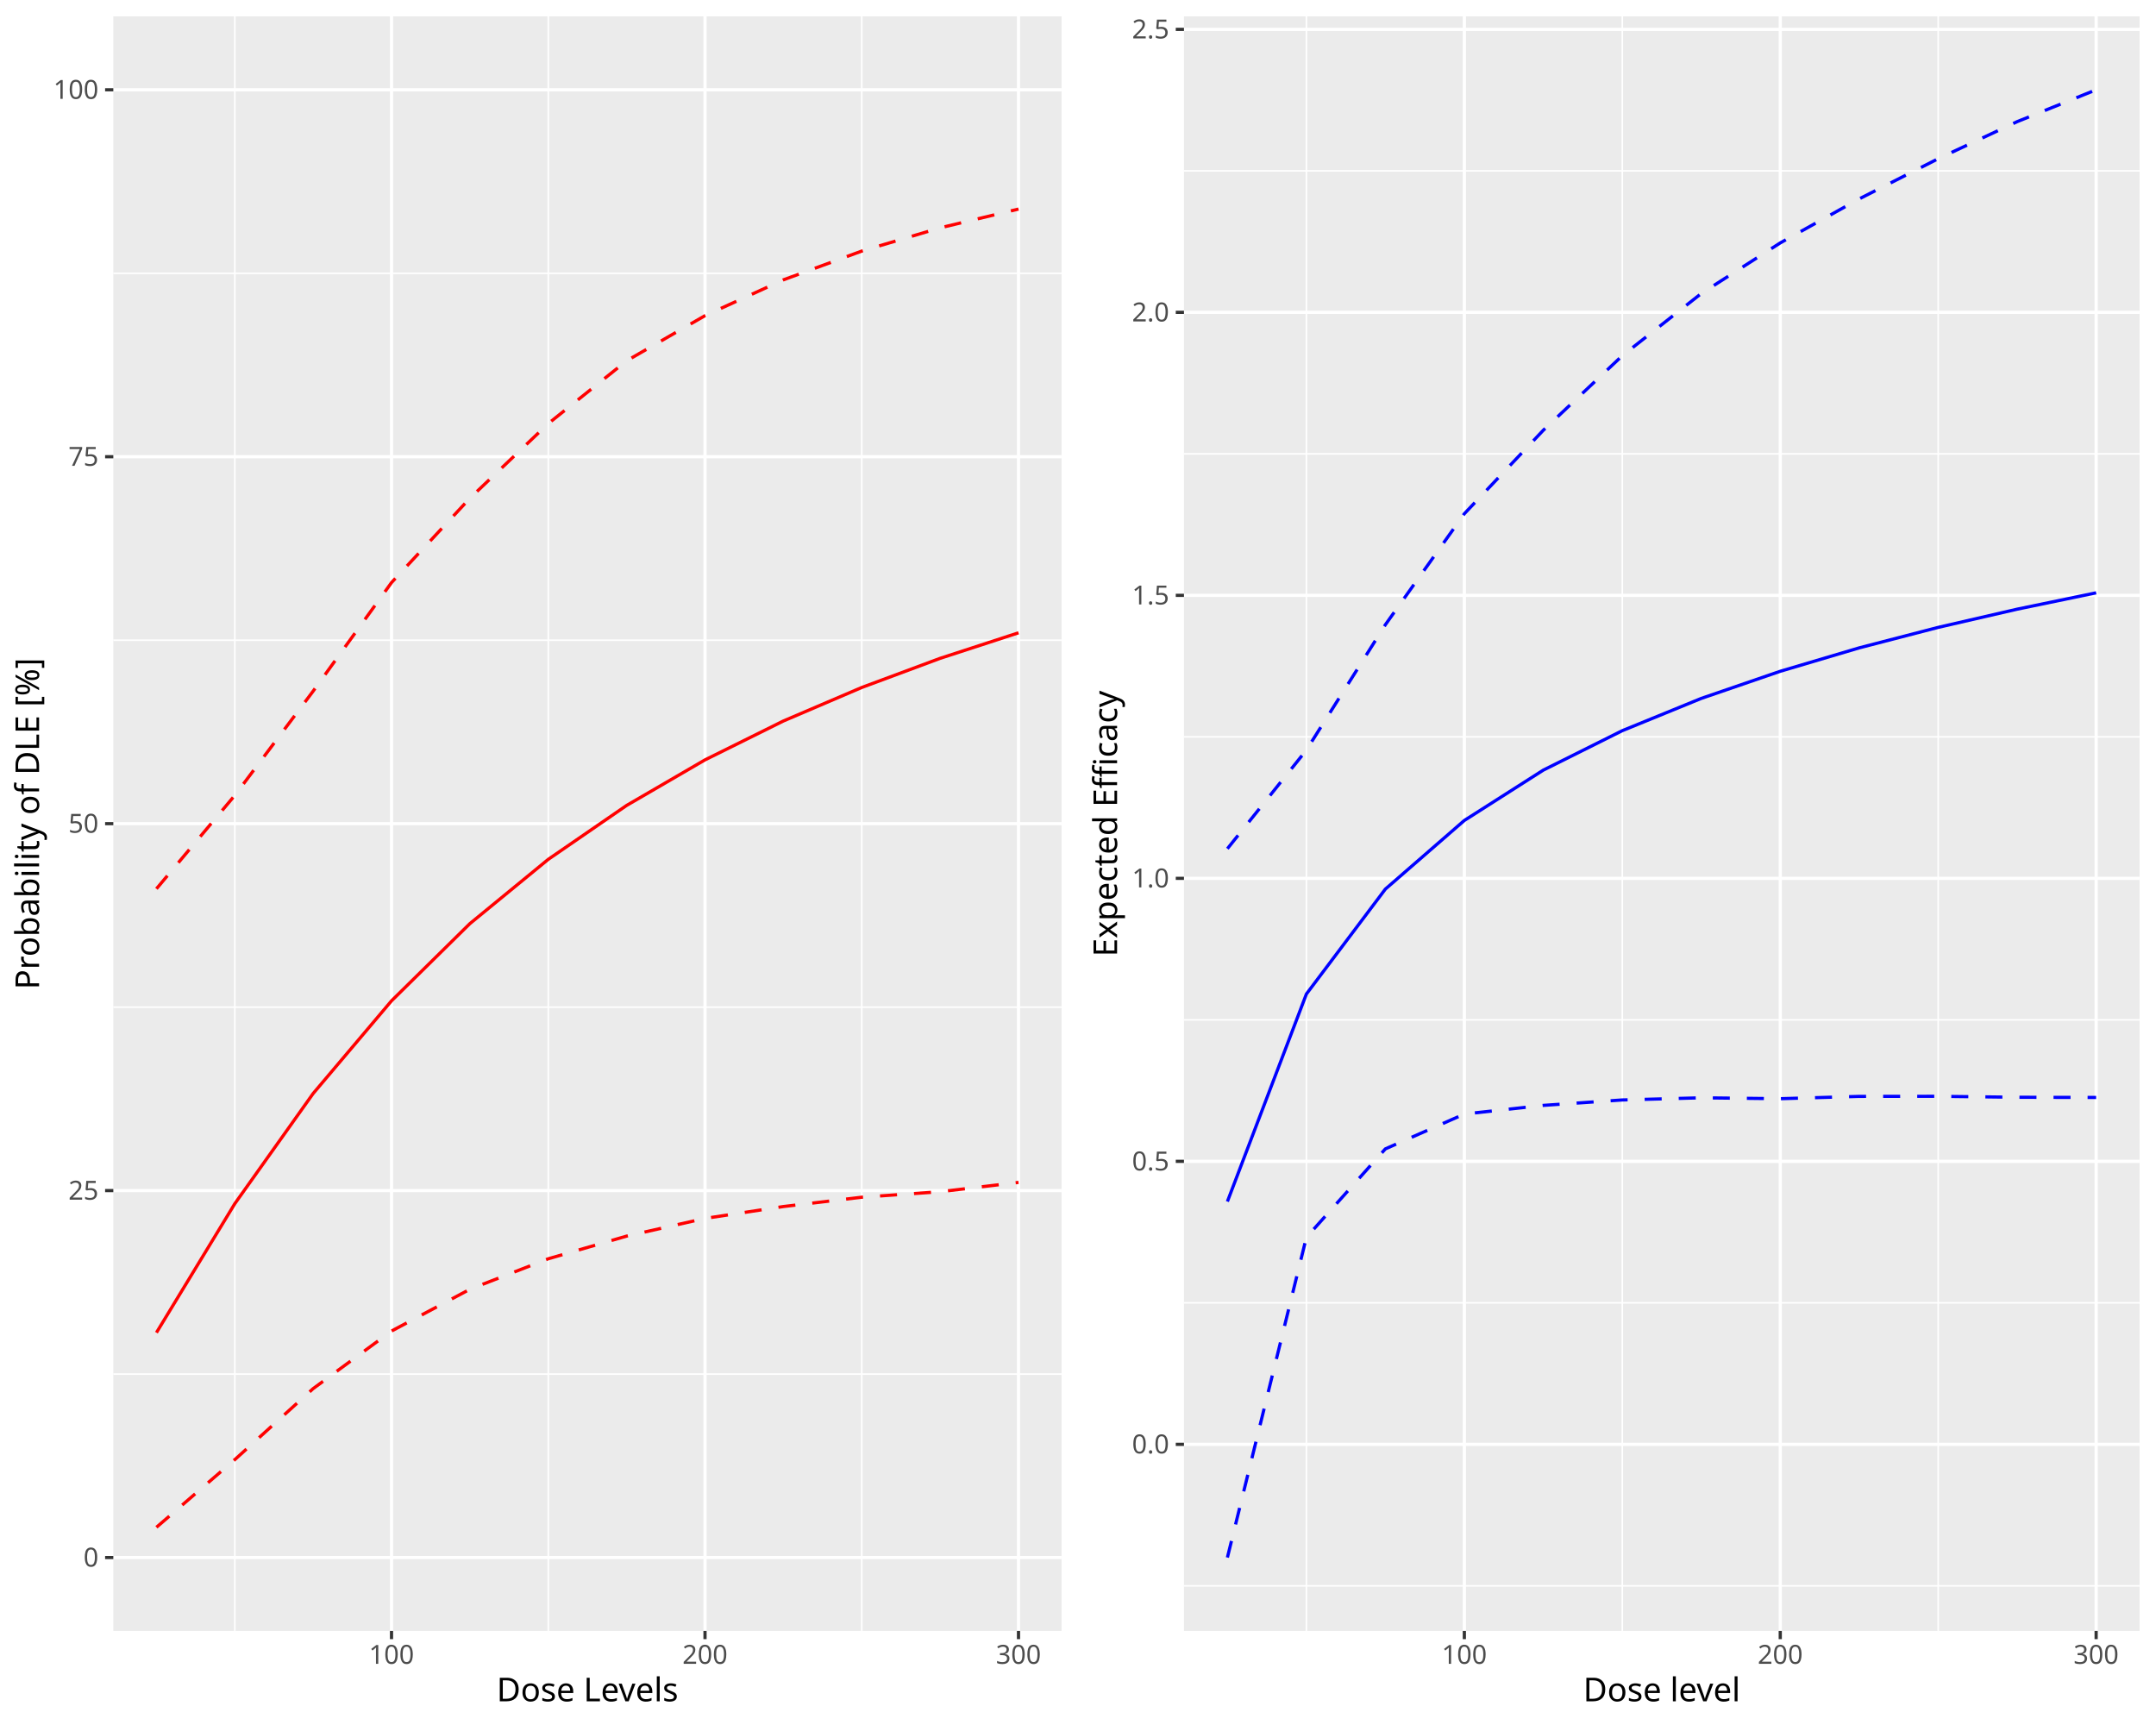
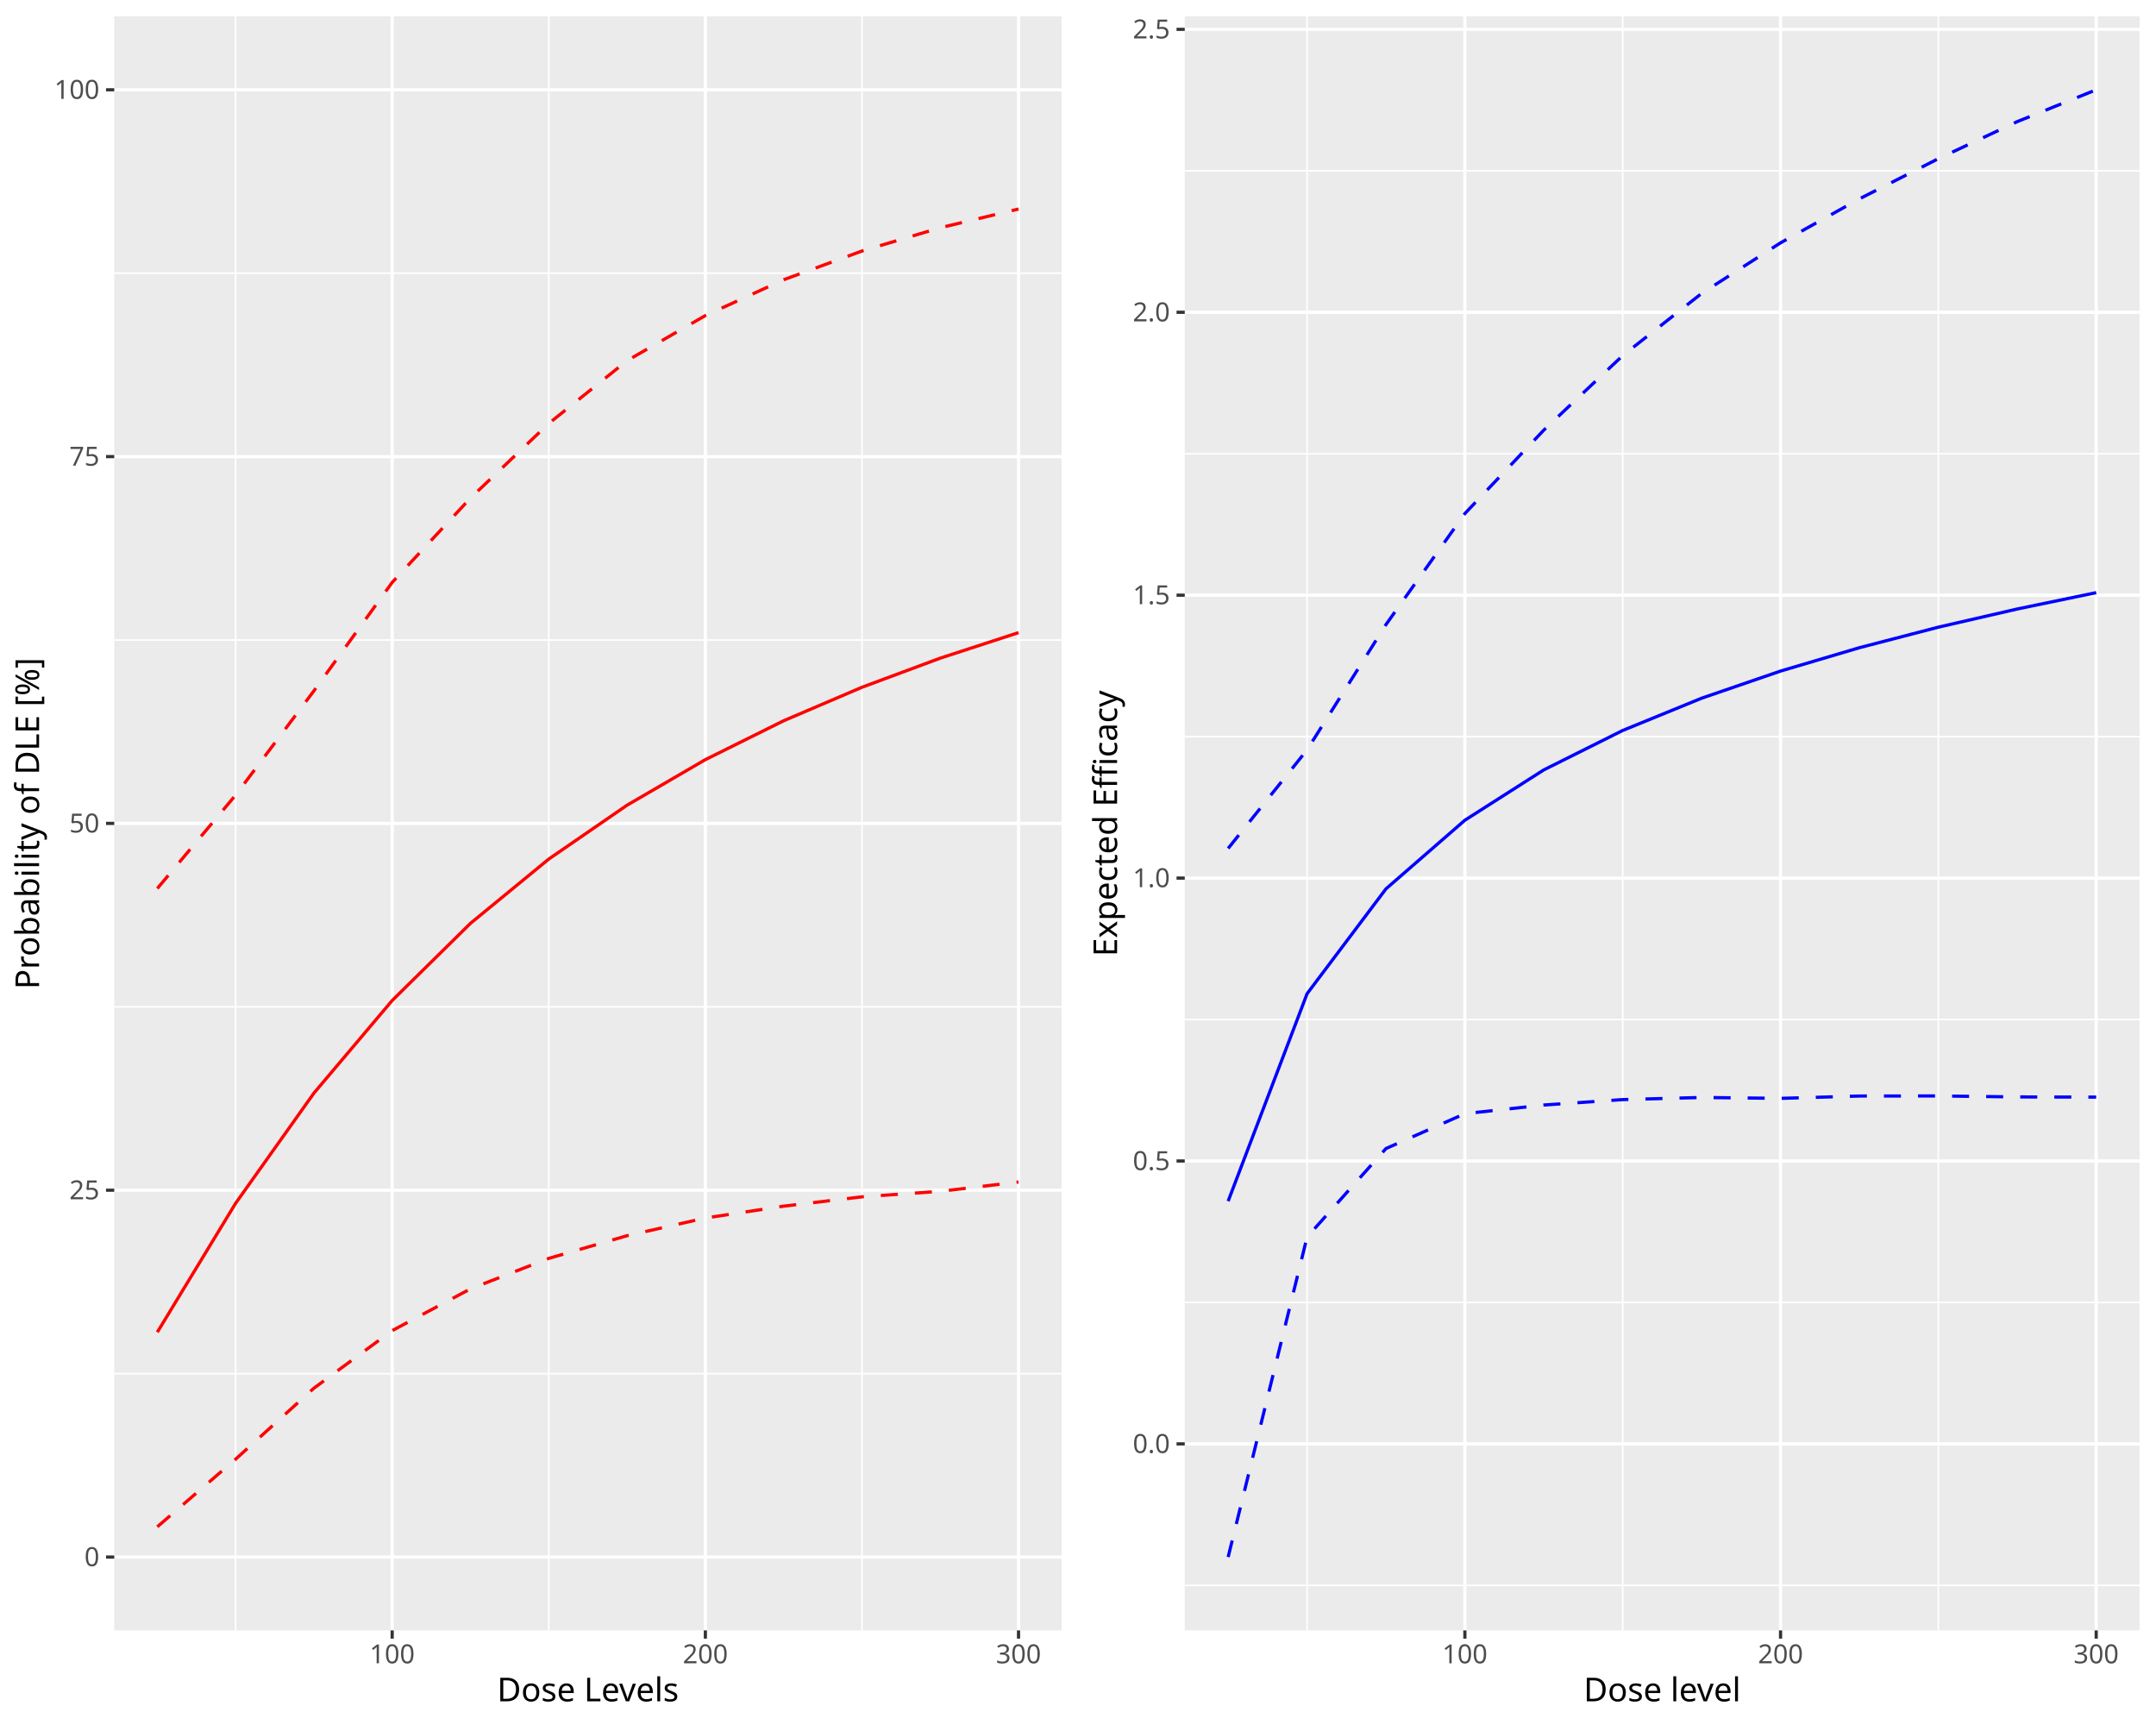
<svg xmlns="http://www.w3.org/2000/svg" class="svglite" data-engine-version="2.0" width="720.00pt" height="576.00pt" viewBox="0 0 720.00 576.00">
  <defs>
    <style type="text/css">
    .svglite line, .svglite polyline, .svglite polygon, .svglite path, .svglite rect, .svglite circle {
      fill: none;
      stroke: #000000;
      stroke-linecap: round;
      stroke-linejoin: round;
      stroke-miterlimit: 10.00;
    }
  </style>
  </defs>
  <rect width="100%" height="100%" style="stroke: none; fill: #FFFFFF;" />
  <defs>
    <clipPath id="cpMC4wMHw3MjAuMDB8MC4wMHw1NzYuMDA=">
      <rect x="0.00" y="0.00" width="720.00" height="576.00" />
    </clipPath>
  </defs>
  <g clip-path="url(#cpMC4wMHw3MjAuMDB8MC4wMHw1NzYuMDA=)">
</g>
  <defs>
    <clipPath id="cpMC4wMHwzNjAuMDB8MC4wMHw1NzYuMDA=">
-       <rect x="0" y="0.00" width="360.00" height="576.00" />
+       <rect x="0.00" y="0.00" width="360.00" height="576.00" />
    </clipPath>
  </defs>
  <g clip-path="url(#cpMC4wMHwzNjAuMDB8MC4wMHw1NzYuMDA=)">
-     <rect x="0" y="0.00" width="360.00" height="576.00" style="stroke-width: 1.07; stroke: #FFFFFF; fill: #FFFFFF;" />
+     <rect x="0.00" y="0.00" width="360.00" height="576.00" style="stroke-width: 1.07; stroke: #FFFFFF; fill: #FFFFFF;" />
  </g>
  <g clip-path="url(#cpMC4wMHw3MjAuMDB8MC4wMHw1NzYuMDA=)">
</g>
  <defs>
-     <clipPath id="cpMzcuODR8MzU0LjUyfDUuNDh8NTQ0LjU5">
-       <rect x="37.84" y="5.48" width="316.68" height="539.11" />
+     <clipPath id="cpMzguMTV8MzU0LjUyfDUuNDh8NTQ0LjQy">
+       <rect x="38.15" y="5.48" width="316.37" height="538.94" />
    </clipPath>
  </defs>
-   <g clip-path="url(#cpMzcuODR8MzU0LjUyfDUuNDh8NTQ0LjU5)">
-     <rect x="37.84" y="5.48" width="316.68" height="539.11" style="stroke-width: 1.07; stroke: none; fill: #EBEBEB;" />
-     <polyline points="37.84,458.82 354.52,458.82 " style="stroke-width: 0.53; stroke: #FFFFFF; stroke-linecap: butt;" />
-     <polyline points="37.84,336.30 354.52,336.30 " style="stroke-width: 0.53; stroke: #FFFFFF; stroke-linecap: butt;" />
-     <polyline points="37.84,213.77 354.52,213.77 " style="stroke-width: 0.53; stroke: #FFFFFF; stroke-linecap: butt;" />
-     <polyline points="37.84,91.25 354.52,91.25 " style="stroke-width: 0.53; stroke: #FFFFFF; stroke-linecap: butt;" />
-     <polyline points="78.41,544.59 78.41,5.48 " style="stroke-width: 0.53; stroke: #FFFFFF; stroke-linecap: butt;" />
-     <polyline points="183.10,544.59 183.10,5.48 " style="stroke-width: 0.53; stroke: #FFFFFF; stroke-linecap: butt;" />
-     <polyline points="287.78,544.59 287.78,5.48 " style="stroke-width: 0.53; stroke: #FFFFFF; stroke-linecap: butt;" />
-     <polyline points="37.84,520.08 354.52,520.08 " style="stroke-width: 1.07; stroke: #FFFFFF; stroke-linecap: butt;" />
-     <polyline points="37.84,397.56 354.52,397.56 " style="stroke-width: 1.07; stroke: #FFFFFF; stroke-linecap: butt;" />
-     <polyline points="37.84,275.03 354.52,275.03 " style="stroke-width: 1.07; stroke: #FFFFFF; stroke-linecap: butt;" />
-     <polyline points="37.84,152.51 354.52,152.51 " style="stroke-width: 1.07; stroke: #FFFFFF; stroke-linecap: butt;" />
-     <polyline points="37.84,29.98 354.52,29.98 " style="stroke-width: 1.07; stroke: #FFFFFF; stroke-linecap: butt;" />
-     <polyline points="130.75,544.59 130.75,5.48 " style="stroke-width: 1.07; stroke: #FFFFFF; stroke-linecap: butt;" />
-     <polyline points="235.44,544.59 235.44,5.48 " style="stroke-width: 1.07; stroke: #FFFFFF; stroke-linecap: butt;" />
-     <polyline points="340.13,544.59 340.13,5.48 " style="stroke-width: 1.07; stroke: #FFFFFF; stroke-linecap: butt;" />
-     <polyline points="52.24,509.98 78.41,487.39 104.58,463.67 130.75,444.45 156.92,430.50 183.10,420.32 209.27,412.75 235.44,406.84 261.61,402.88 287.78,399.77 313.95,397.93 340.13,394.82 " style="stroke-width: 1.07; stroke: #FF0000; stroke-dasharray: 5.69,5.69; stroke-linecap: butt;" />
-     <polyline points="52.24,444.99 78.41,401.93 104.58,365.13 130.75,334.19 156.92,308.41 183.10,286.94 209.27,268.94 235.44,253.73 261.61,240.75 287.78,229.56 313.95,219.83 340.13,211.30 " style="stroke-width: 1.07; stroke: #FF0000; stroke-linecap: butt;" />
-     <polyline points="52.24,296.78 78.41,265.59 104.58,230.77 130.75,194.53 156.92,166.36 183.10,141.44 209.27,120.47 235.44,105.40 261.61,93.44 287.78,83.84 313.95,76.08 340.13,69.81 " style="stroke-width: 1.07; stroke: #FF0000; stroke-dasharray: 5.69,5.69; stroke-linecap: butt;" />
+   <g clip-path="url(#cpMzguMTV8MzU0LjUyfDUuNDh8NTQ0LjQy)">
+     <rect x="38.15" y="5.48" width="316.37" height="538.94" style="stroke-width: 1.07; stroke: none; fill: #EBEBEB;" />
+     <polyline points="38.15,458.68 354.52,458.68 " style="stroke-width: 0.53; stroke: #FFFFFF; stroke-linecap: butt;" />
+     <polyline points="38.15,336.19 354.52,336.19 " style="stroke-width: 0.53; stroke: #FFFFFF; stroke-linecap: butt;" />
+     <polyline points="38.15,213.71 354.52,213.71 " style="stroke-width: 0.53; stroke: #FFFFFF; stroke-linecap: butt;" />
+     <polyline points="38.15,91.22 354.52,91.22 " style="stroke-width: 0.53; stroke: #FFFFFF; stroke-linecap: butt;" />
+     <polyline points="78.68,544.42 78.68,5.48 " style="stroke-width: 0.53; stroke: #FFFFFF; stroke-linecap: butt;" />
+     <polyline points="183.26,544.42 183.26,5.48 " style="stroke-width: 0.53; stroke: #FFFFFF; stroke-linecap: butt;" />
+     <polyline points="287.85,544.42 287.85,5.48 " style="stroke-width: 0.53; stroke: #FFFFFF; stroke-linecap: butt;" />
+     <polyline points="38.15,519.92 354.52,519.92 " style="stroke-width: 1.07; stroke: #FFFFFF; stroke-linecap: butt;" />
+     <polyline points="38.15,397.43 354.52,397.43 " style="stroke-width: 1.07; stroke: #FFFFFF; stroke-linecap: butt;" />
+     <polyline points="38.15,274.95 354.52,274.95 " style="stroke-width: 1.07; stroke: #FFFFFF; stroke-linecap: butt;" />
+     <polyline points="38.15,152.46 354.52,152.46 " style="stroke-width: 1.07; stroke: #FFFFFF; stroke-linecap: butt;" />
+     <polyline points="38.15,29.98 354.52,29.98 " style="stroke-width: 1.07; stroke: #FFFFFF; stroke-linecap: butt;" />
+     <polyline points="130.97,544.42 130.97,5.48 " style="stroke-width: 1.07; stroke: #FFFFFF; stroke-linecap: butt;" />
+     <polyline points="235.56,544.42 235.56,5.48 " style="stroke-width: 1.07; stroke: #FFFFFF; stroke-linecap: butt;" />
+     <polyline points="340.14,544.42 340.14,5.48 " style="stroke-width: 1.07; stroke: #FFFFFF; stroke-linecap: butt;" />
+     <polyline points="52.53,509.82 78.68,487.24 104.83,463.53 130.97,444.31 157.12,430.36 183.26,420.19 209.41,412.62 235.56,406.71 261.70,402.75 287.85,399.64 313.99,397.80 340.14,394.69 " style="stroke-width: 1.07; stroke: #FF0000; stroke-dasharray: 5.69,5.69; stroke-linecap: butt;" />
+     <polyline points="52.53,444.85 78.68,401.80 104.83,365.01 130.97,334.08 157.12,308.31 183.26,286.85 209.41,268.86 235.56,253.65 261.70,240.67 287.85,229.49 313.99,219.77 340.14,211.24 " style="stroke-width: 1.07; stroke: #FF0000; stroke-linecap: butt;" />
+     <polyline points="52.53,296.69 78.68,265.50 104.83,230.69 130.97,194.47 157.12,166.30 183.26,141.40 209.41,120.43 235.56,105.37 261.70,93.41 287.85,83.82 313.99,76.05 340.14,69.79 " style="stroke-width: 1.07; stroke: #FF0000; stroke-dasharray: 5.69,5.69; stroke-linecap: butt;" />
  </g>
  <g clip-path="url(#cpMC4wMHw3MjAuMDB8MC4wMHw1NzYuMDA=)">
-     <text x="32.91" y="523.11" text-anchor="end" style="font-size: 8.80px; fill: #4D4D4D; font-family: sans;" textLength="4.89px" lengthAdjust="spacingAndGlyphs">0</text>
-     <text x="32.91" y="400.59" text-anchor="end" style="font-size: 8.80px; fill: #4D4D4D; font-family: sans;" textLength="9.79px" lengthAdjust="spacingAndGlyphs">25</text>
-     <text x="32.91" y="278.06" text-anchor="end" style="font-size: 8.80px; fill: #4D4D4D; font-family: sans;" textLength="9.79px" lengthAdjust="spacingAndGlyphs">50</text>
-     <text x="32.91" y="155.54" text-anchor="end" style="font-size: 8.80px; fill: #4D4D4D; font-family: sans;" textLength="9.79px" lengthAdjust="spacingAndGlyphs">75</text>
-     <text x="32.91" y="33.01" text-anchor="end" style="font-size: 8.80px; fill: #4D4D4D; font-family: sans;" textLength="14.68px" lengthAdjust="spacingAndGlyphs">100</text>
-     <polyline points="35.10,520.08 37.84,520.08 " style="stroke-width: 1.07; stroke: #333333; stroke-linecap: butt;" />
-     <polyline points="35.10,397.56 37.84,397.56 " style="stroke-width: 1.07; stroke: #333333; stroke-linecap: butt;" />
-     <polyline points="35.10,275.03 37.84,275.03 " style="stroke-width: 1.07; stroke: #333333; stroke-linecap: butt;" />
-     <polyline points="35.10,152.51 37.84,152.51 " style="stroke-width: 1.07; stroke: #333333; stroke-linecap: butt;" />
-     <polyline points="35.10,29.98 37.84,29.98 " style="stroke-width: 1.07; stroke: #333333; stroke-linecap: butt;" />
-     <polyline points="130.75,547.33 130.75,544.59 " style="stroke-width: 1.07; stroke: #333333; stroke-linecap: butt;" />
-     <polyline points="235.44,547.33 235.44,544.59 " style="stroke-width: 1.07; stroke: #333333; stroke-linecap: butt;" />
-     <polyline points="340.13,547.33 340.13,544.59 " style="stroke-width: 1.07; stroke: #333333; stroke-linecap: butt;" />
-     <text x="130.75" y="555.57" text-anchor="middle" style="font-size: 8.80px; fill: #4D4D4D; font-family: sans;" textLength="14.68px" lengthAdjust="spacingAndGlyphs">100</text>
-     <text x="235.44" y="555.57" text-anchor="middle" style="font-size: 8.80px; fill: #4D4D4D; font-family: sans;" textLength="14.68px" lengthAdjust="spacingAndGlyphs">200</text>
-     <text x="340.13" y="555.57" text-anchor="middle" style="font-size: 8.80px; fill: #4D4D4D; font-family: sans;" textLength="14.68px" lengthAdjust="spacingAndGlyphs">300</text>
-     <text x="196.18" y="568.09" text-anchor="middle" style="font-size: 11.00px; font-family: sans;" textLength="60.55px" lengthAdjust="spacingAndGlyphs">Dose Levels</text>
-     <text transform="translate(13.05,275.03) rotate(-90)" text-anchor="middle" style="font-size: 11.00px; font-family: sans;" textLength="107.00px" lengthAdjust="spacingAndGlyphs">Probability of DLE [%]</text>
+     <text x="33.22" y="522.95" text-anchor="end" style="font-size: 8.80px; fill: #4D4D4D; font-family: sans;" textLength="4.89px" lengthAdjust="spacingAndGlyphs">0</text>
+     <text x="33.22" y="400.46" text-anchor="end" style="font-size: 8.80px; fill: #4D4D4D; font-family: sans;" textLength="9.79px" lengthAdjust="spacingAndGlyphs">25</text>
+     <text x="33.22" y="277.98" text-anchor="end" style="font-size: 8.80px; fill: #4D4D4D; font-family: sans;" textLength="9.79px" lengthAdjust="spacingAndGlyphs">50</text>
+     <text x="33.22" y="155.49" text-anchor="end" style="font-size: 8.80px; fill: #4D4D4D; font-family: sans;" textLength="9.79px" lengthAdjust="spacingAndGlyphs">75</text>
+     <text x="33.22" y="33.00" text-anchor="end" style="font-size: 8.80px; fill: #4D4D4D; font-family: sans;" textLength="14.68px" lengthAdjust="spacingAndGlyphs">100</text>
+     <polyline points="35.41,519.92 38.15,519.92 " style="stroke-width: 1.07; stroke: #333333; stroke-linecap: butt;" />
+     <polyline points="35.41,397.43 38.15,397.43 " style="stroke-width: 1.07; stroke: #333333; stroke-linecap: butt;" />
+     <polyline points="35.41,274.95 38.15,274.95 " style="stroke-width: 1.07; stroke: #333333; stroke-linecap: butt;" />
+     <polyline points="35.41,152.46 38.15,152.46 " style="stroke-width: 1.07; stroke: #333333; stroke-linecap: butt;" />
+     <polyline points="35.41,29.98 38.15,29.98 " style="stroke-width: 1.07; stroke: #333333; stroke-linecap: butt;" />
+     <polyline points="130.97,547.16 130.97,544.42 " style="stroke-width: 1.07; stroke: #333333; stroke-linecap: butt;" />
+     <polyline points="235.56,547.16 235.56,544.42 " style="stroke-width: 1.07; stroke: #333333; stroke-linecap: butt;" />
+     <polyline points="340.14,547.16 340.14,544.42 " style="stroke-width: 1.07; stroke: #333333; stroke-linecap: butt;" />
+     <text x="130.97" y="555.40" text-anchor="middle" style="font-size: 8.80px; fill: #4D4D4D; font-family: sans;" textLength="14.68px" lengthAdjust="spacingAndGlyphs">100</text>
+     <text x="235.56" y="555.40" text-anchor="middle" style="font-size: 8.80px; fill: #4D4D4D; font-family: sans;" textLength="14.68px" lengthAdjust="spacingAndGlyphs">200</text>
+     <text x="340.14" y="555.40" text-anchor="middle" style="font-size: 8.80px; fill: #4D4D4D; font-family: sans;" textLength="14.68px" lengthAdjust="spacingAndGlyphs">300</text>
+     <text x="196.34" y="568.10" text-anchor="middle" style="font-size: 11.00px; font-family: sans;" textLength="60.55px" lengthAdjust="spacingAndGlyphs">Dose Levels</text>
+     <text transform="translate(13.05,274.95) rotate(-90)" text-anchor="middle" style="font-size: 11.00px; font-family: sans;" textLength="107.00px" lengthAdjust="spacingAndGlyphs">Probability of DLE [%]</text>
  </g>
  <defs>
    <clipPath id="cpMzYwLjAwfDcyMC4wMHwwLjAwfDU3Ni4wMA==">
      <rect x="360.00" y="0.00" width="360.00" height="576.00" />
    </clipPath>
  </defs>
  <g clip-path="url(#cpMzYwLjAwfDcyMC4wMHwwLjAwfDU3Ni4wMA==)">
    <rect x="360.00" y="0.00" width="360.00" height="576.00" style="stroke-width: 1.07; stroke: #FFFFFF; fill: #FFFFFF;" />
  </g>
  <g clip-path="url(#cpMC4wMHw3MjAuMDB8MC4wMHw1NzYuMDA=)">
</g>
  <defs>
-     <clipPath id="cpMzk1LjM5fDcxNC41Mnw1LjQ4fDU0NC41OQ==">
-       <rect x="395.39" y="5.48" width="319.13" height="539.11" />
+     <clipPath id="cpMzk1LjY1fDcxNC41Mnw1LjQ4fDU0NC40Mg==">
+       <rect x="395.65" y="5.48" width="318.87" height="538.94" />
    </clipPath>
  </defs>
-   <g clip-path="url(#cpMzk1LjM5fDcxNC41Mnw1LjQ4fDU0NC41OQ==)">
-     <rect x="395.39" y="5.48" width="319.13" height="539.11" style="stroke-width: 1.07; stroke: none; fill: #EBEBEB;" />
-     <polyline points="395.39,529.53 714.52,529.53 " style="stroke-width: 0.53; stroke: #FFFFFF; stroke-linecap: butt;" />
-     <polyline points="395.39,435.04 714.52,435.04 " style="stroke-width: 0.53; stroke: #FFFFFF; stroke-linecap: butt;" />
-     <polyline points="395.39,340.54 714.52,340.54 " style="stroke-width: 0.53; stroke: #FFFFFF; stroke-linecap: butt;" />
-     <polyline points="395.39,246.04 714.52,246.04 " style="stroke-width: 0.53; stroke: #FFFFFF; stroke-linecap: butt;" />
-     <polyline points="395.39,151.55 714.52,151.55 " style="stroke-width: 0.53; stroke: #FFFFFF; stroke-linecap: butt;" />
-     <polyline points="395.39,57.05 714.52,57.05 " style="stroke-width: 0.53; stroke: #FFFFFF; stroke-linecap: butt;" />
-     <polyline points="436.27,544.59 436.27,5.48 " style="stroke-width: 0.53; stroke: #FFFFFF; stroke-linecap: butt;" />
-     <polyline points="541.77,544.59 541.77,5.48 " style="stroke-width: 0.53; stroke: #FFFFFF; stroke-linecap: butt;" />
-     <polyline points="647.27,544.59 647.27,5.48 " style="stroke-width: 0.53; stroke: #FFFFFF; stroke-linecap: butt;" />
-     <polyline points="395.39,482.28 714.52,482.28 " style="stroke-width: 1.07; stroke: #FFFFFF; stroke-linecap: butt;" />
-     <polyline points="395.39,387.79 714.52,387.79 " style="stroke-width: 1.07; stroke: #FFFFFF; stroke-linecap: butt;" />
-     <polyline points="395.39,293.29 714.52,293.29 " style="stroke-width: 1.07; stroke: #FFFFFF; stroke-linecap: butt;" />
-     <polyline points="395.39,198.80 714.52,198.80 " style="stroke-width: 1.07; stroke: #FFFFFF; stroke-linecap: butt;" />
-     <polyline points="395.39,104.30 714.52,104.30 " style="stroke-width: 1.07; stroke: #FFFFFF; stroke-linecap: butt;" />
-     <polyline points="395.39,9.81 714.52,9.81 " style="stroke-width: 1.07; stroke: #FFFFFF; stroke-linecap: butt;" />
-     <polyline points="489.02,544.59 489.02,5.48 " style="stroke-width: 1.07; stroke: #FFFFFF; stroke-linecap: butt;" />
-     <polyline points="594.52,544.59 594.52,5.48 " style="stroke-width: 1.07; stroke: #FFFFFF; stroke-linecap: butt;" />
-     <polyline points="700.01,544.59 700.01,5.48 " style="stroke-width: 1.07; stroke: #FFFFFF; stroke-linecap: butt;" />
-     <polyline points="409.89,520.08 436.27,413.19 462.64,383.63 489.02,371.99 515.39,369.10 541.77,367.29 568.14,366.57 594.52,366.87 620.89,366.10 647.27,366.07 673.64,366.39 700.01,366.46 " style="stroke-width: 1.07; stroke: #0000FF; stroke-dasharray: 5.69,5.69; stroke-linecap: butt;" />
-     <polyline points="409.89,401.21 436.27,331.92 462.64,296.88 489.02,273.96 515.39,257.15 541.77,243.98 568.14,233.21 594.52,224.15 620.89,216.33 647.27,209.49 673.64,203.41 700.01,197.95 " style="stroke-width: 1.07; stroke: #0000FF; stroke-linecap: butt;" />
-     <polyline points="409.89,283.39 436.27,250.46 462.64,208.61 489.02,171.54 515.39,143.66 541.77,118.77 568.14,98.01 594.52,81.11 620.89,66.41 647.27,52.99 673.64,40.62 700.01,29.98 " style="stroke-width: 1.07; stroke: #0000FF; stroke-dasharray: 5.69,5.69; stroke-linecap: butt;" />
+   <g clip-path="url(#cpMzk1LjY1fDcxNC41Mnw1LjQ4fDU0NC40Mg==)">
+     <rect x="395.65" y="5.48" width="318.87" height="538.94" style="stroke-width: 1.07; stroke: none; fill: #EBEBEB;" />
+     <polyline points="395.65,529.37 714.52,529.37 " style="stroke-width: 0.53; stroke: #FFFFFF; stroke-linecap: butt;" />
+     <polyline points="395.65,434.90 714.52,434.90 " style="stroke-width: 0.53; stroke: #FFFFFF; stroke-linecap: butt;" />
+     <polyline points="395.65,340.43 714.52,340.43 " style="stroke-width: 0.53; stroke: #FFFFFF; stroke-linecap: butt;" />
+     <polyline points="395.65,245.97 714.52,245.97 " style="stroke-width: 0.53; stroke: #FFFFFF; stroke-linecap: butt;" />
+     <polyline points="395.65,151.50 714.52,151.50 " style="stroke-width: 0.53; stroke: #FFFFFF; stroke-linecap: butt;" />
+     <polyline points="395.65,57.04 714.52,57.04 " style="stroke-width: 0.53; stroke: #FFFFFF; stroke-linecap: butt;" />
+     <polyline points="436.50,544.42 436.50,5.48 " style="stroke-width: 0.53; stroke: #FFFFFF; stroke-linecap: butt;" />
+     <polyline points="541.91,544.42 541.91,5.48 " style="stroke-width: 0.53; stroke: #FFFFFF; stroke-linecap: butt;" />
+     <polyline points="647.32,544.42 647.32,5.48 " style="stroke-width: 0.53; stroke: #FFFFFF; stroke-linecap: butt;" />
+     <polyline points="395.65,482.13 714.52,482.13 " style="stroke-width: 1.07; stroke: #FFFFFF; stroke-linecap: butt;" />
+     <polyline points="395.65,387.67 714.52,387.67 " style="stroke-width: 1.07; stroke: #FFFFFF; stroke-linecap: butt;" />
+     <polyline points="395.65,293.20 714.52,293.20 " style="stroke-width: 1.07; stroke: #FFFFFF; stroke-linecap: butt;" />
+     <polyline points="395.65,198.74 714.52,198.74 " style="stroke-width: 1.07; stroke: #FFFFFF; stroke-linecap: butt;" />
+     <polyline points="395.65,104.27 714.52,104.27 " style="stroke-width: 1.07; stroke: #FFFFFF; stroke-linecap: butt;" />
+     <polyline points="395.65,9.80 714.52,9.80 " style="stroke-width: 1.07; stroke: #FFFFFF; stroke-linecap: butt;" />
+     <polyline points="489.20,544.42 489.20,5.48 " style="stroke-width: 1.07; stroke: #FFFFFF; stroke-linecap: butt;" />
+     <polyline points="594.62,544.42 594.62,5.48 " style="stroke-width: 1.07; stroke: #FFFFFF; stroke-linecap: butt;" />
+     <polyline points="700.03,544.42 700.03,5.48 " style="stroke-width: 1.07; stroke: #FFFFFF; stroke-linecap: butt;" />
+     <polyline points="410.14,519.92 436.50,413.07 462.85,383.51 489.20,371.87 515.56,368.98 541.91,367.17 568.26,366.46 594.62,366.76 620.97,365.98 647.32,365.95 673.67,366.28 700.03,366.34 " style="stroke-width: 1.07; stroke: #0000FF; stroke-dasharray: 5.69,5.69; stroke-linecap: butt;" />
+     <polyline points="410.14,401.08 436.50,331.81 462.85,296.79 489.20,273.88 515.56,257.07 541.91,243.91 568.26,233.14 594.62,224.08 620.97,216.27 647.32,209.42 673.67,203.35 700.03,197.89 " style="stroke-width: 1.07; stroke: #0000FF; stroke-linecap: butt;" />
+     <polyline points="410.14,283.30 436.50,250.38 462.85,208.55 489.20,171.48 515.56,143.61 541.91,118.73 568.26,97.98 594.62,81.08 620.97,66.39 647.32,52.98 673.67,40.61 700.03,29.98 " style="stroke-width: 1.07; stroke: #0000FF; stroke-dasharray: 5.69,5.69; stroke-linecap: butt;" />
  </g>
  <g clip-path="url(#cpMC4wMHw3MjAuMDB8MC4wMHw1NzYuMDA=)">
-     <text x="390.46" y="485.31" text-anchor="end" style="font-size: 8.80px; fill: #4D4D4D; font-family: sans;" textLength="12.23px" lengthAdjust="spacingAndGlyphs">0.0</text>
-     <text x="390.46" y="390.82" text-anchor="end" style="font-size: 8.80px; fill: #4D4D4D; font-family: sans;" textLength="12.23px" lengthAdjust="spacingAndGlyphs">0.5</text>
-     <text x="390.46" y="296.32" text-anchor="end" style="font-size: 8.80px; fill: #4D4D4D; font-family: sans;" textLength="12.23px" lengthAdjust="spacingAndGlyphs">1.0</text>
-     <text x="390.46" y="201.83" text-anchor="end" style="font-size: 8.80px; fill: #4D4D4D; font-family: sans;" textLength="12.23px" lengthAdjust="spacingAndGlyphs">1.5</text>
-     <text x="390.46" y="107.33" text-anchor="end" style="font-size: 8.80px; fill: #4D4D4D; font-family: sans;" textLength="12.23px" lengthAdjust="spacingAndGlyphs">2.0</text>
-     <text x="390.46" y="12.83" text-anchor="end" style="font-size: 8.80px; fill: #4D4D4D; font-family: sans;" textLength="12.23px" lengthAdjust="spacingAndGlyphs">2.5</text>
-     <polyline points="392.65,482.28 395.39,482.28 " style="stroke-width: 1.07; stroke: #333333; stroke-linecap: butt;" />
-     <polyline points="392.65,387.79 395.39,387.79 " style="stroke-width: 1.07; stroke: #333333; stroke-linecap: butt;" />
-     <polyline points="392.65,293.29 395.39,293.29 " style="stroke-width: 1.07; stroke: #333333; stroke-linecap: butt;" />
-     <polyline points="392.65,198.80 395.39,198.80 " style="stroke-width: 1.07; stroke: #333333; stroke-linecap: butt;" />
-     <polyline points="392.65,104.30 395.39,104.30 " style="stroke-width: 1.07; stroke: #333333; stroke-linecap: butt;" />
-     <polyline points="392.65,9.81 395.39,9.81 " style="stroke-width: 1.07; stroke: #333333; stroke-linecap: butt;" />
-     <polyline points="489.02,547.33 489.02,544.59 " style="stroke-width: 1.07; stroke: #333333; stroke-linecap: butt;" />
-     <polyline points="594.52,547.33 594.52,544.59 " style="stroke-width: 1.07; stroke: #333333; stroke-linecap: butt;" />
-     <polyline points="700.01,547.33 700.01,544.59 " style="stroke-width: 1.07; stroke: #333333; stroke-linecap: butt;" />
-     <text x="489.02" y="555.57" text-anchor="middle" style="font-size: 8.80px; fill: #4D4D4D; font-family: sans;" textLength="14.68px" lengthAdjust="spacingAndGlyphs">100</text>
-     <text x="594.52" y="555.57" text-anchor="middle" style="font-size: 8.80px; fill: #4D4D4D; font-family: sans;" textLength="14.68px" lengthAdjust="spacingAndGlyphs">200</text>
-     <text x="700.01" y="555.57" text-anchor="middle" style="font-size: 8.80px; fill: #4D4D4D; font-family: sans;" textLength="14.68px" lengthAdjust="spacingAndGlyphs">300</text>
-     <text x="554.95" y="568.09" text-anchor="middle" style="font-size: 11.00px; font-family: sans;" textLength="51.37px" lengthAdjust="spacingAndGlyphs">Dose level</text>
-     <text transform="translate(373.05,275.03) rotate(-90)" text-anchor="middle" style="font-size: 11.00px; font-family: sans;" textLength="87.46px" lengthAdjust="spacingAndGlyphs">Expected Efficacy</text>
+     <text x="390.72" y="485.16" text-anchor="end" style="font-size: 8.80px; fill: #4D4D4D; font-family: sans;" textLength="12.23px" lengthAdjust="spacingAndGlyphs">0.0</text>
+     <text x="390.72" y="390.70" text-anchor="end" style="font-size: 8.80px; fill: #4D4D4D; font-family: sans;" textLength="12.23px" lengthAdjust="spacingAndGlyphs">0.5</text>
+     <text x="390.72" y="296.23" text-anchor="end" style="font-size: 8.80px; fill: #4D4D4D; font-family: sans;" textLength="12.23px" lengthAdjust="spacingAndGlyphs">1.0</text>
+     <text x="390.72" y="201.76" text-anchor="end" style="font-size: 8.80px; fill: #4D4D4D; font-family: sans;" textLength="12.23px" lengthAdjust="spacingAndGlyphs">1.5</text>
+     <text x="390.72" y="107.30" text-anchor="end" style="font-size: 8.80px; fill: #4D4D4D; font-family: sans;" textLength="12.23px" lengthAdjust="spacingAndGlyphs">2.0</text>
+     <text x="390.72" y="12.83" text-anchor="end" style="font-size: 8.80px; fill: #4D4D4D; font-family: sans;" textLength="12.23px" lengthAdjust="spacingAndGlyphs">2.5</text>
+     <polyline points="392.91,482.13 395.65,482.13 " style="stroke-width: 1.07; stroke: #333333; stroke-linecap: butt;" />
+     <polyline points="392.91,387.67 395.65,387.67 " style="stroke-width: 1.07; stroke: #333333; stroke-linecap: butt;" />
+     <polyline points="392.91,293.20 395.65,293.20 " style="stroke-width: 1.07; stroke: #333333; stroke-linecap: butt;" />
+     <polyline points="392.91,198.74 395.65,198.74 " style="stroke-width: 1.07; stroke: #333333; stroke-linecap: butt;" />
+     <polyline points="392.91,104.27 395.65,104.27 " style="stroke-width: 1.07; stroke: #333333; stroke-linecap: butt;" />
+     <polyline points="392.91,9.80 395.65,9.80 " style="stroke-width: 1.07; stroke: #333333; stroke-linecap: butt;" />
+     <polyline points="489.20,547.16 489.20,544.42 " style="stroke-width: 1.07; stroke: #333333; stroke-linecap: butt;" />
+     <polyline points="594.62,547.16 594.62,544.42 " style="stroke-width: 1.07; stroke: #333333; stroke-linecap: butt;" />
+     <polyline points="700.03,547.16 700.03,544.42 " style="stroke-width: 1.07; stroke: #333333; stroke-linecap: butt;" />
+     <text x="489.20" y="555.40" text-anchor="middle" style="font-size: 8.80px; fill: #4D4D4D; font-family: sans;" textLength="14.68px" lengthAdjust="spacingAndGlyphs">100</text>
+     <text x="594.62" y="555.40" text-anchor="middle" style="font-size: 8.80px; fill: #4D4D4D; font-family: sans;" textLength="14.68px" lengthAdjust="spacingAndGlyphs">200</text>
+     <text x="700.03" y="555.40" text-anchor="middle" style="font-size: 8.80px; fill: #4D4D4D; font-family: sans;" textLength="14.68px" lengthAdjust="spacingAndGlyphs">300</text>
+     <text x="555.09" y="568.10" text-anchor="middle" style="font-size: 11.00px; font-family: sans;" textLength="51.37px" lengthAdjust="spacingAndGlyphs">Dose level</text>
+     <text transform="translate(373.05,274.95) rotate(-90)" text-anchor="middle" style="font-size: 11.00px; font-family: sans;" textLength="87.46px" lengthAdjust="spacingAndGlyphs">Expected Efficacy</text>
  </g>
</svg>
